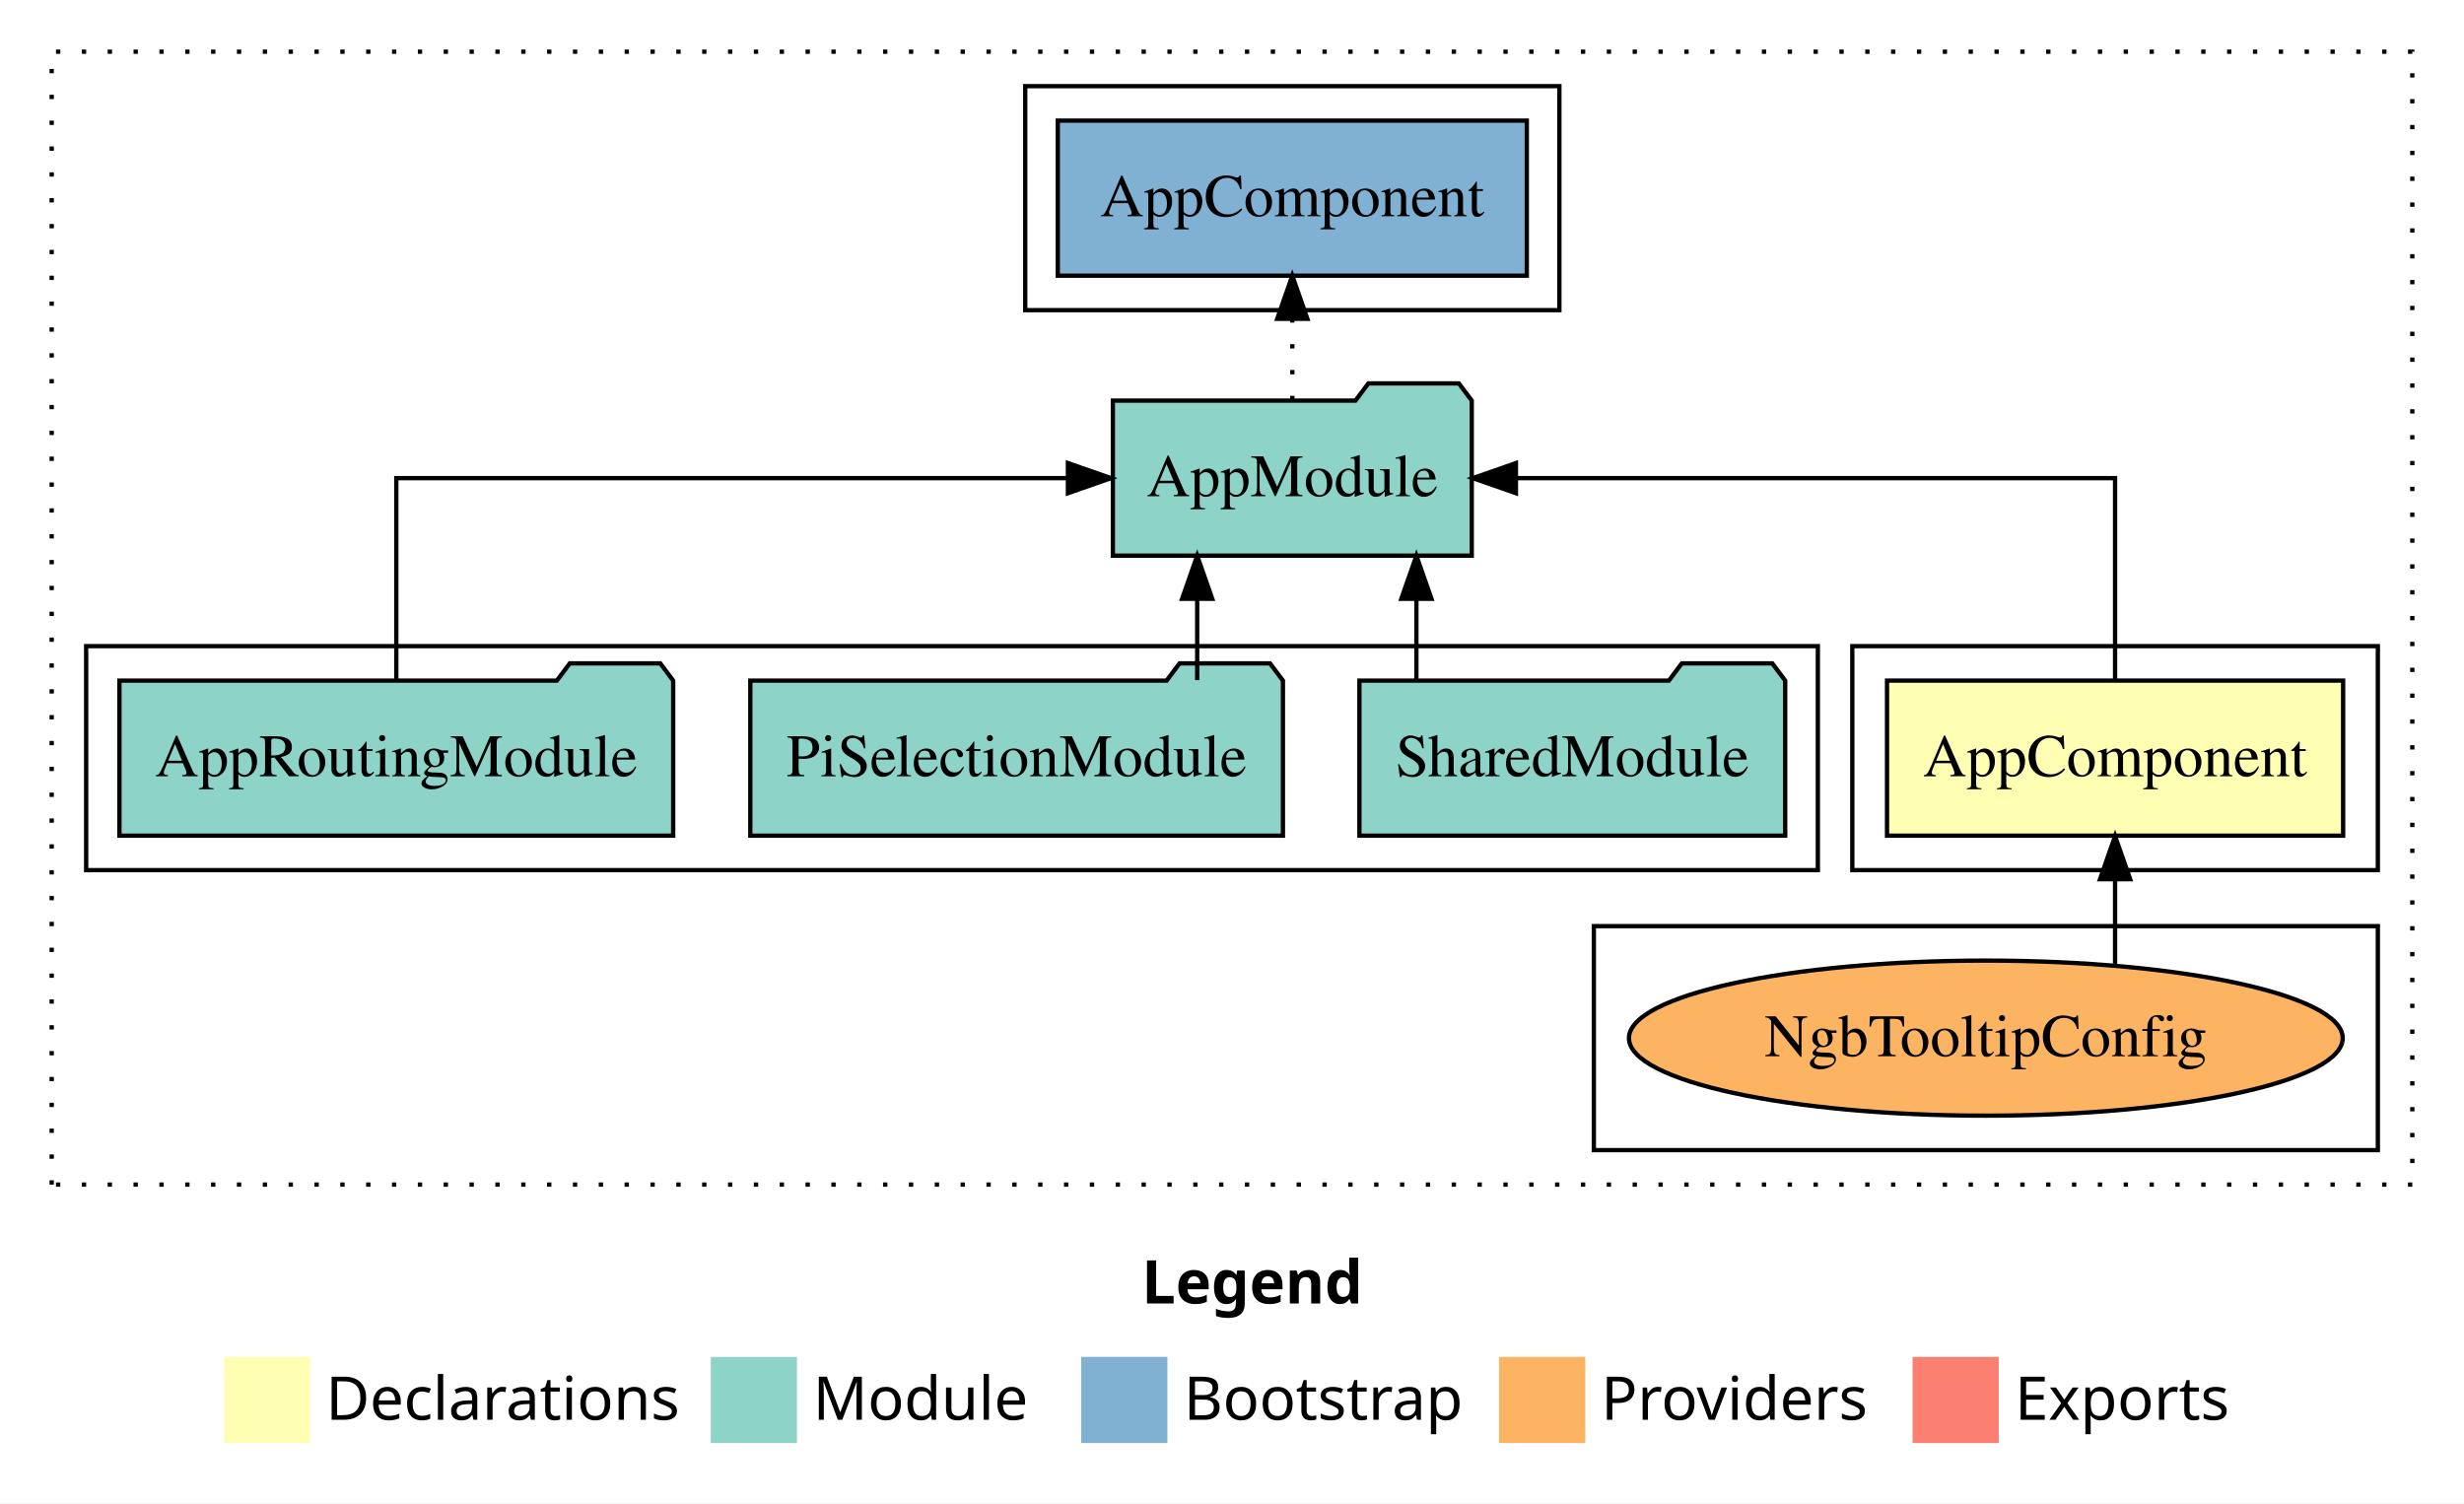
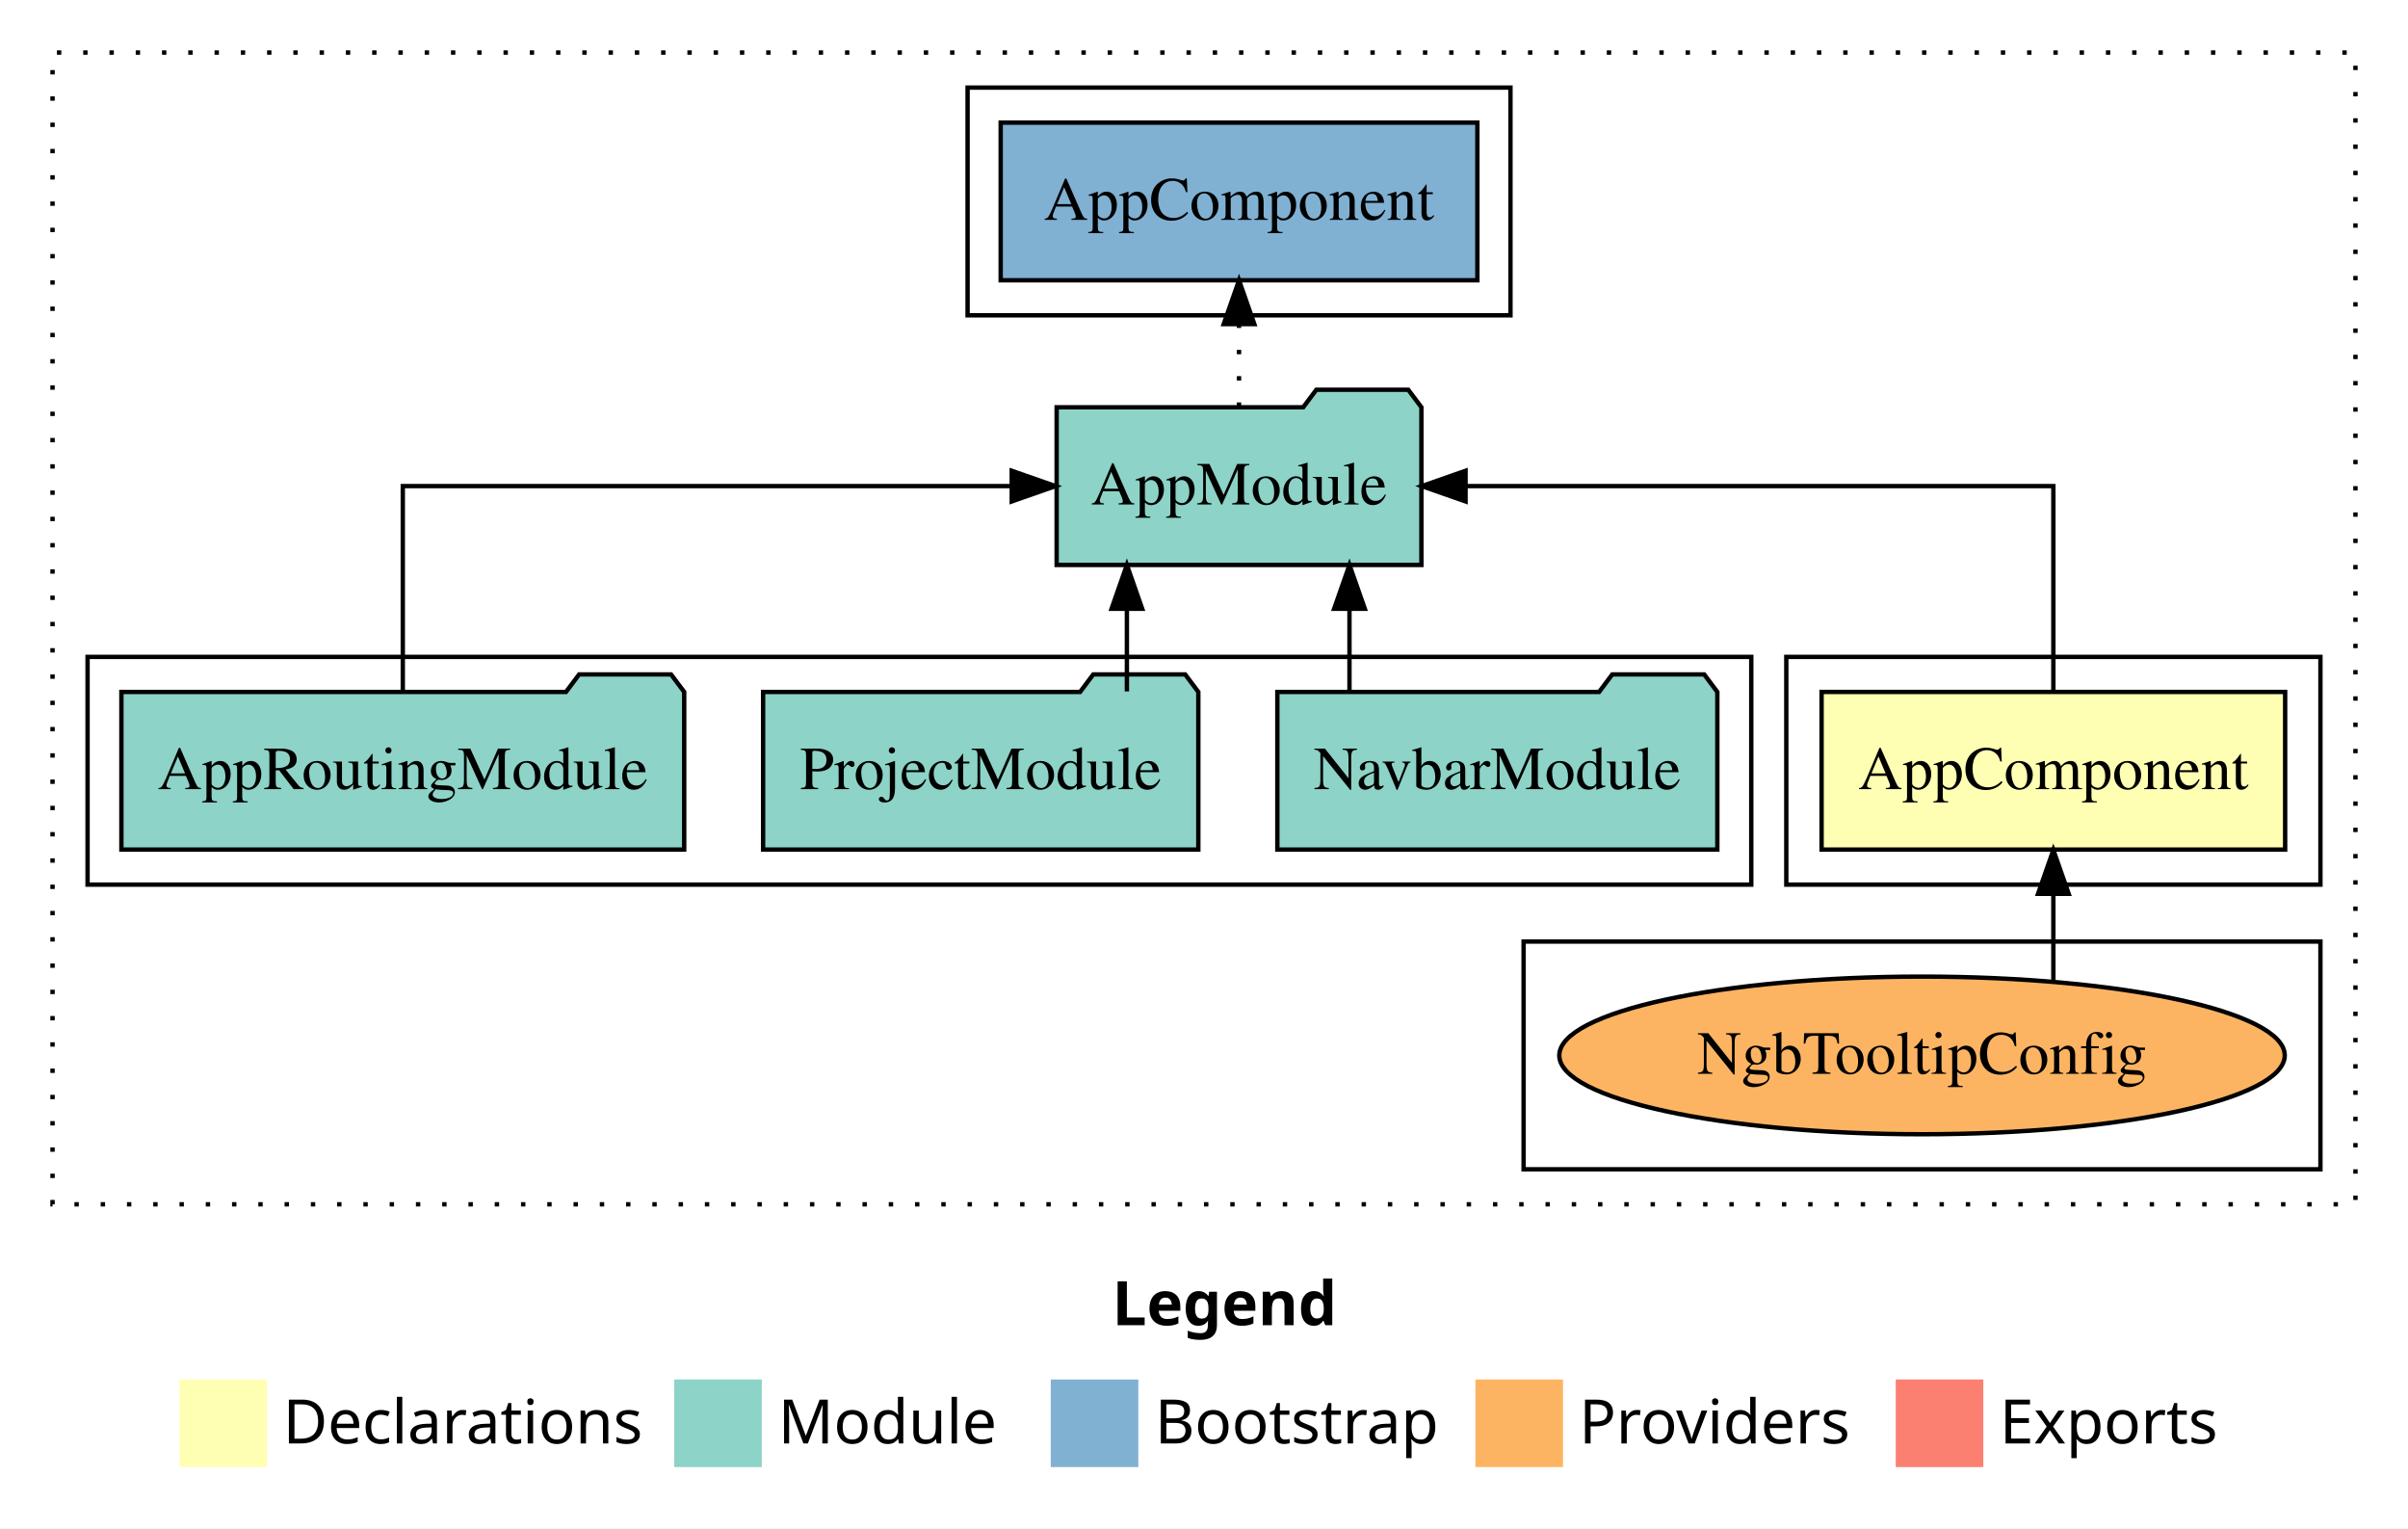
- <svg xmlns="http://www.w3.org/2000/svg" width="572pt" height="349pt" viewBox="0.00 0.00 572.00 349.00">
+ <svg xmlns="http://www.w3.org/2000/svg" width="550pt" height="349pt" viewBox="0.00 0.00 550.00 349.00">
  <g id="graph0" class="graph" transform="scale(1 1) rotate(0) translate(4 345)">
-     <polygon fill="#ffffff" stroke="transparent" points="-4,4 -4,-345 568,-345 568,4 -4,4" />
-     <text text-anchor="start" x="261.009" y="-42.4" font-family="sans-serif" font-weight="bold" font-size="14.00" fill="#000000">Legend</text>
-     <polygon fill="#ffffb3" stroke="transparent" points="48,-10 48,-30 68,-30 68,-10 48,-10" />
-     <text text-anchor="start" x="71.629" y="-15.4" font-family="sans-serif" font-size="14.00" fill="#000000">  Declarations</text>
-     <polygon fill="#8dd3c7" stroke="transparent" points="161,-10 161,-30 181,-30 181,-10 161,-10" />
-     <text text-anchor="start" x="184.725" y="-15.4" font-family="sans-serif" font-size="14.00" fill="#000000">  Module</text>
-     <polygon fill="#80b1d3" stroke="transparent" points="247,-10 247,-30 267,-30 267,-10 247,-10" />
-     <text text-anchor="start" x="270.781" y="-15.4" font-family="sans-serif" font-size="14.00" fill="#000000">  Bootstrap</text>
-     <polygon fill="#fdb462" stroke="transparent" points="344,-10 344,-30 364,-30 364,-10 344,-10" />
-     <text text-anchor="start" x="367.673" y="-15.4" font-family="sans-serif" font-size="14.00" fill="#000000">  Providers</text>
-     <polygon fill="#fb8072" stroke="transparent" points="440,-10 440,-30 460,-30 460,-10 440,-10" />
-     <text text-anchor="start" x="463.726" y="-15.4" font-family="sans-serif" font-size="14.00" fill="#000000">  Exports</text>
+     <polygon fill="#ffffff" stroke="transparent" points="-4,4 -4,-345 546,-345 546,4 -4,4" />
+     <text text-anchor="start" x="250.009" y="-42.4" font-family="sans-serif" font-weight="bold" font-size="14.00" fill="#000000">Legend</text>
+     <polygon fill="#ffffb3" stroke="transparent" points="37,-10 37,-30 57,-30 57,-10 37,-10" />
+     <text text-anchor="start" x="60.629" y="-15.4" font-family="sans-serif" font-size="14.00" fill="#000000">  Declarations</text>
+     <polygon fill="#8dd3c7" stroke="transparent" points="150,-10 150,-30 170,-30 170,-10 150,-10" />
+     <text text-anchor="start" x="173.725" y="-15.4" font-family="sans-serif" font-size="14.00" fill="#000000">  Module</text>
+     <polygon fill="#80b1d3" stroke="transparent" points="236,-10 236,-30 256,-30 256,-10 236,-10" />
+     <text text-anchor="start" x="259.781" y="-15.4" font-family="sans-serif" font-size="14.00" fill="#000000">  Bootstrap</text>
+     <polygon fill="#fdb462" stroke="transparent" points="333,-10 333,-30 353,-30 353,-10 333,-10" />
+     <text text-anchor="start" x="356.673" y="-15.4" font-family="sans-serif" font-size="14.00" fill="#000000">  Providers</text>
+     <polygon fill="#fb8072" stroke="transparent" points="429,-10 429,-30 449,-30 449,-10 429,-10" />
+     <text text-anchor="start" x="452.726" y="-15.4" font-family="sans-serif" font-size="14.00" fill="#000000">  Exports</text>
    <g id="clust1" class="cluster">
-       <polygon fill="none" stroke="#000000" stroke-dasharray="1,5" points="8,-70 8,-333 556,-333 556,-70 8,-70" />
+       <polygon fill="none" stroke="#000000" stroke-dasharray="1,5" points="8,-70 8,-333 534,-333 534,-70 8,-70" />
    </g>
    <g id="clust2" class="cluster">
-       <polygon fill="none" stroke="#000000" points="426,-143 426,-195 548,-195 548,-143 426,-143" />
+       <polygon fill="none" stroke="#000000" points="404,-143 404,-195 526,-195 526,-143 404,-143" />
    </g>
    <g id="clust3" class="cluster">
-       <polygon fill="none" stroke="#000000" points="366,-78 366,-130 548,-130 548,-78 366,-78" />
+       <polygon fill="none" stroke="#000000" points="344,-78 344,-130 526,-130 526,-78 344,-78" />
    </g>
    <g id="clust4" class="cluster">
-       <polygon fill="none" stroke="#000000" points="16,-143 16,-195 418,-195 418,-143 16,-143" />
+       <polygon fill="none" stroke="#000000" points="16,-143 16,-195 396,-195 396,-143 16,-143" />
    </g>
    <g id="clust6" class="cluster">
-       <polygon fill="none" stroke="#000000" points="234,-273 234,-325 358,-325 358,-273 234,-273" />
+       <polygon fill="none" stroke="#000000" points="217,-273 217,-325 341,-325 341,-273 217,-273" />
    </g>
    <g id="node1" class="node">
-       <polygon fill="#ffffb3" stroke="#000000" points="539.94,-187 434.06,-187 434.06,-151 539.94,-151 539.94,-187" />
-       <text text-anchor="middle" x="487" y="-164.8" font-family="Times,serif" font-size="14.00" fill="#000000">AppComponent</text>
+       <polygon fill="#ffffb3" stroke="#000000" points="517.94,-187 412.06,-187 412.06,-151 517.94,-151 517.94,-187" />
+       <text text-anchor="middle" x="465" y="-164.8" font-family="Times,serif" font-size="14.00" fill="#000000">AppComponent</text>
    </g>
    <g id="node2" class="node">
-       <polygon fill="#8dd3c7" stroke="#000000" points="337.657,-252 334.657,-256 313.657,-256 310.657,-252 254.343,-252 254.343,-216 337.657,-216 337.657,-252" />
-       <text text-anchor="middle" x="296" y="-229.8" font-family="Times,serif" font-size="14.00" fill="#000000">AppModule</text>
+       <polygon fill="#8dd3c7" stroke="#000000" points="320.657,-252 317.657,-256 296.657,-256 293.657,-252 237.343,-252 237.343,-216 320.657,-216 320.657,-252" />
+       <text text-anchor="middle" x="279" y="-229.8" font-family="Times,serif" font-size="14.00" fill="#000000">AppModule</text>
    </g>
    <g id="edge1" class="edge">
-       <path fill="none" stroke="#000000" d="M487,-187.106C487,-206.339 487,-234 487,-234 487,-234 347.916,-234 347.916,-234" />
-       <polygon fill="#000000" stroke="#000000" points="347.916,-230.5 337.916,-234 347.916,-237.5 347.916,-230.5" />
+       <path fill="none" stroke="#000000" d="M465,-187.106C465,-206.339 465,-234 465,-234 465,-234 330.742,-234 330.742,-234" />
+       <polygon fill="#000000" stroke="#000000" points="330.742,-230.5 320.742,-234 330.742,-237.5 330.742,-230.5" />
    </g>
    <g id="node7" class="node">
-       <polygon fill="#80b1d3" stroke="#000000" points="350.439,-317 241.561,-317 241.561,-281 350.439,-281 350.439,-317" />
-       <text text-anchor="middle" x="296" y="-294.8" font-family="Times,serif" font-size="14.00" fill="#000000">AppComponent </text>
+       <polygon fill="#80b1d3" stroke="#000000" points="333.439,-317 224.561,-317 224.561,-281 333.439,-281 333.439,-317" />
+       <text text-anchor="middle" x="279" y="-294.8" font-family="Times,serif" font-size="14.00" fill="#000000">AppComponent </text>
    </g>
    <g id="edge6" class="edge">
-       <path fill="none" stroke="#000000" stroke-dasharray="1,5" d="M296,-252.106C296,-252.106 296,-270.991 296,-270.991" />
-       <polygon fill="#000000" stroke="#000000" points="292.5,-270.991 296,-280.991 299.5,-270.991 292.5,-270.991" />
+       <path fill="none" stroke="#000000" stroke-dasharray="1,5" d="M279,-252.106C279,-252.106 279,-270.991 279,-270.991" />
+       <polygon fill="#000000" stroke="#000000" points="275.5,-270.991 279,-280.991 282.5,-270.991 275.5,-270.991" />
    </g>
    <g id="node3" class="node">
-       <ellipse fill="#fdb462" stroke="#000000" cx="457" cy="-104" rx="82.85" ry="18" />
-       <text text-anchor="middle" x="457" y="-99.8" font-family="Times,serif" font-size="14.00" fill="#000000">NgbTooltipConfig</text>
+       <ellipse fill="#fdb462" stroke="#000000" cx="435" cy="-104" rx="82.85" ry="18" />
+       <text text-anchor="middle" x="435" y="-99.8" font-family="Times,serif" font-size="14.00" fill="#000000">NgbTooltipConfig</text>
    </g>
    <g id="edge2" class="edge">
-       <path fill="none" stroke="#000000" d="M487,-121.078C487,-121.078 487,-140.899 487,-140.899" />
-       <polygon fill="#000000" stroke="#000000" points="483.5,-140.899 487,-150.899 490.5,-140.899 483.5,-140.899" />
+       <path fill="none" stroke="#000000" d="M465,-121.078C465,-121.078 465,-140.899 465,-140.899" />
+       <polygon fill="#000000" stroke="#000000" points="461.5,-140.899 465,-150.899 468.5,-140.899 461.5,-140.899" />
    </g>
    <g id="node4" class="node">
-       <polygon fill="#8dd3c7" stroke="#000000" points="410.423,-187 407.423,-191 386.423,-191 383.423,-187 311.577,-187 311.577,-151 410.423,-151 410.423,-187" />
-       <text text-anchor="middle" x="361" y="-164.8" font-family="Times,serif" font-size="14.00" fill="#000000">SharedModule</text>
+       <polygon fill="#8dd3c7" stroke="#000000" points="388.247,-187 385.247,-191 364.247,-191 361.247,-187 287.753,-187 287.753,-151 388.247,-151 388.247,-187" />
+       <text text-anchor="middle" x="338" y="-164.8" font-family="Times,serif" font-size="14.00" fill="#000000">NavbarModule</text>
    </g>
    <g id="edge3" class="edge">
-       <path fill="none" stroke="#000000" d="M324.808,-187.106C324.808,-187.106 324.808,-205.991 324.808,-205.991" />
-       <polygon fill="#000000" stroke="#000000" points="321.309,-205.991 324.808,-215.991 328.309,-205.991 321.309,-205.991" />
+       <path fill="none" stroke="#000000" d="M304.228,-187.106C304.228,-187.106 304.228,-205.991 304.228,-205.991" />
+       <polygon fill="#000000" stroke="#000000" points="300.728,-205.991 304.228,-215.991 307.728,-205.991 300.728,-205.991" />
    </g>
    <g id="node5" class="node">
-       <polygon fill="#8dd3c7" stroke="#000000" points="293.822,-187 290.822,-191 269.822,-191 266.822,-187 170.178,-187 170.178,-151 293.822,-151 293.822,-187" />
-       <text text-anchor="middle" x="232" y="-164.8" font-family="Times,serif" font-size="14.00" fill="#000000">PiSelectionModule</text>
+       <polygon fill="#8dd3c7" stroke="#000000" points="269.704,-187 266.704,-191 245.704,-191 242.704,-187 170.296,-187 170.296,-151 269.704,-151 269.704,-187" />
+       <text text-anchor="middle" x="220" y="-164.8" font-family="Times,serif" font-size="14.00" fill="#000000">ProjectModule</text>
    </g>
    <g id="edge4" class="edge">
-       <path fill="none" stroke="#000000" d="M273.916,-187.106C273.916,-187.106 273.916,-205.991 273.916,-205.991" />
-       <polygon fill="#000000" stroke="#000000" points="270.416,-205.991 273.916,-215.991 277.416,-205.991 270.416,-205.991" />
+       <path fill="none" stroke="#000000" d="M253.387,-187.106C253.387,-187.106 253.387,-205.991 253.387,-205.991" />
+       <polygon fill="#000000" stroke="#000000" points="249.887,-205.991 253.387,-215.991 256.887,-205.991 249.887,-205.991" />
    </g>
    <g id="node6" class="node">
      <polygon fill="#8dd3c7" stroke="#000000" points="152.274,-187 149.274,-191 128.274,-191 125.274,-187 23.726,-187 23.726,-151 152.274,-151 152.274,-187" />
      <text text-anchor="middle" x="88" y="-164.8" font-family="Times,serif" font-size="14.00" fill="#000000">AppRoutingModule</text>
    </g>
    <g id="edge5" class="edge">
-       <path fill="none" stroke="#000000" d="M88,-187.106C88,-206.339 88,-234 88,-234 88,-234 243.908,-234 243.908,-234" />
-       <polygon fill="#000000" stroke="#000000" points="243.908,-237.5 253.908,-234 243.908,-230.5 243.908,-237.5" />
+       <path fill="none" stroke="#000000" d="M88,-187.106C88,-206.339 88,-234 88,-234 88,-234 227.084,-234 227.084,-234" />
+       <polygon fill="#000000" stroke="#000000" points="227.084,-237.5 237.084,-234 227.084,-230.5 227.084,-237.5" />
    </g>
  </g>
</svg>
